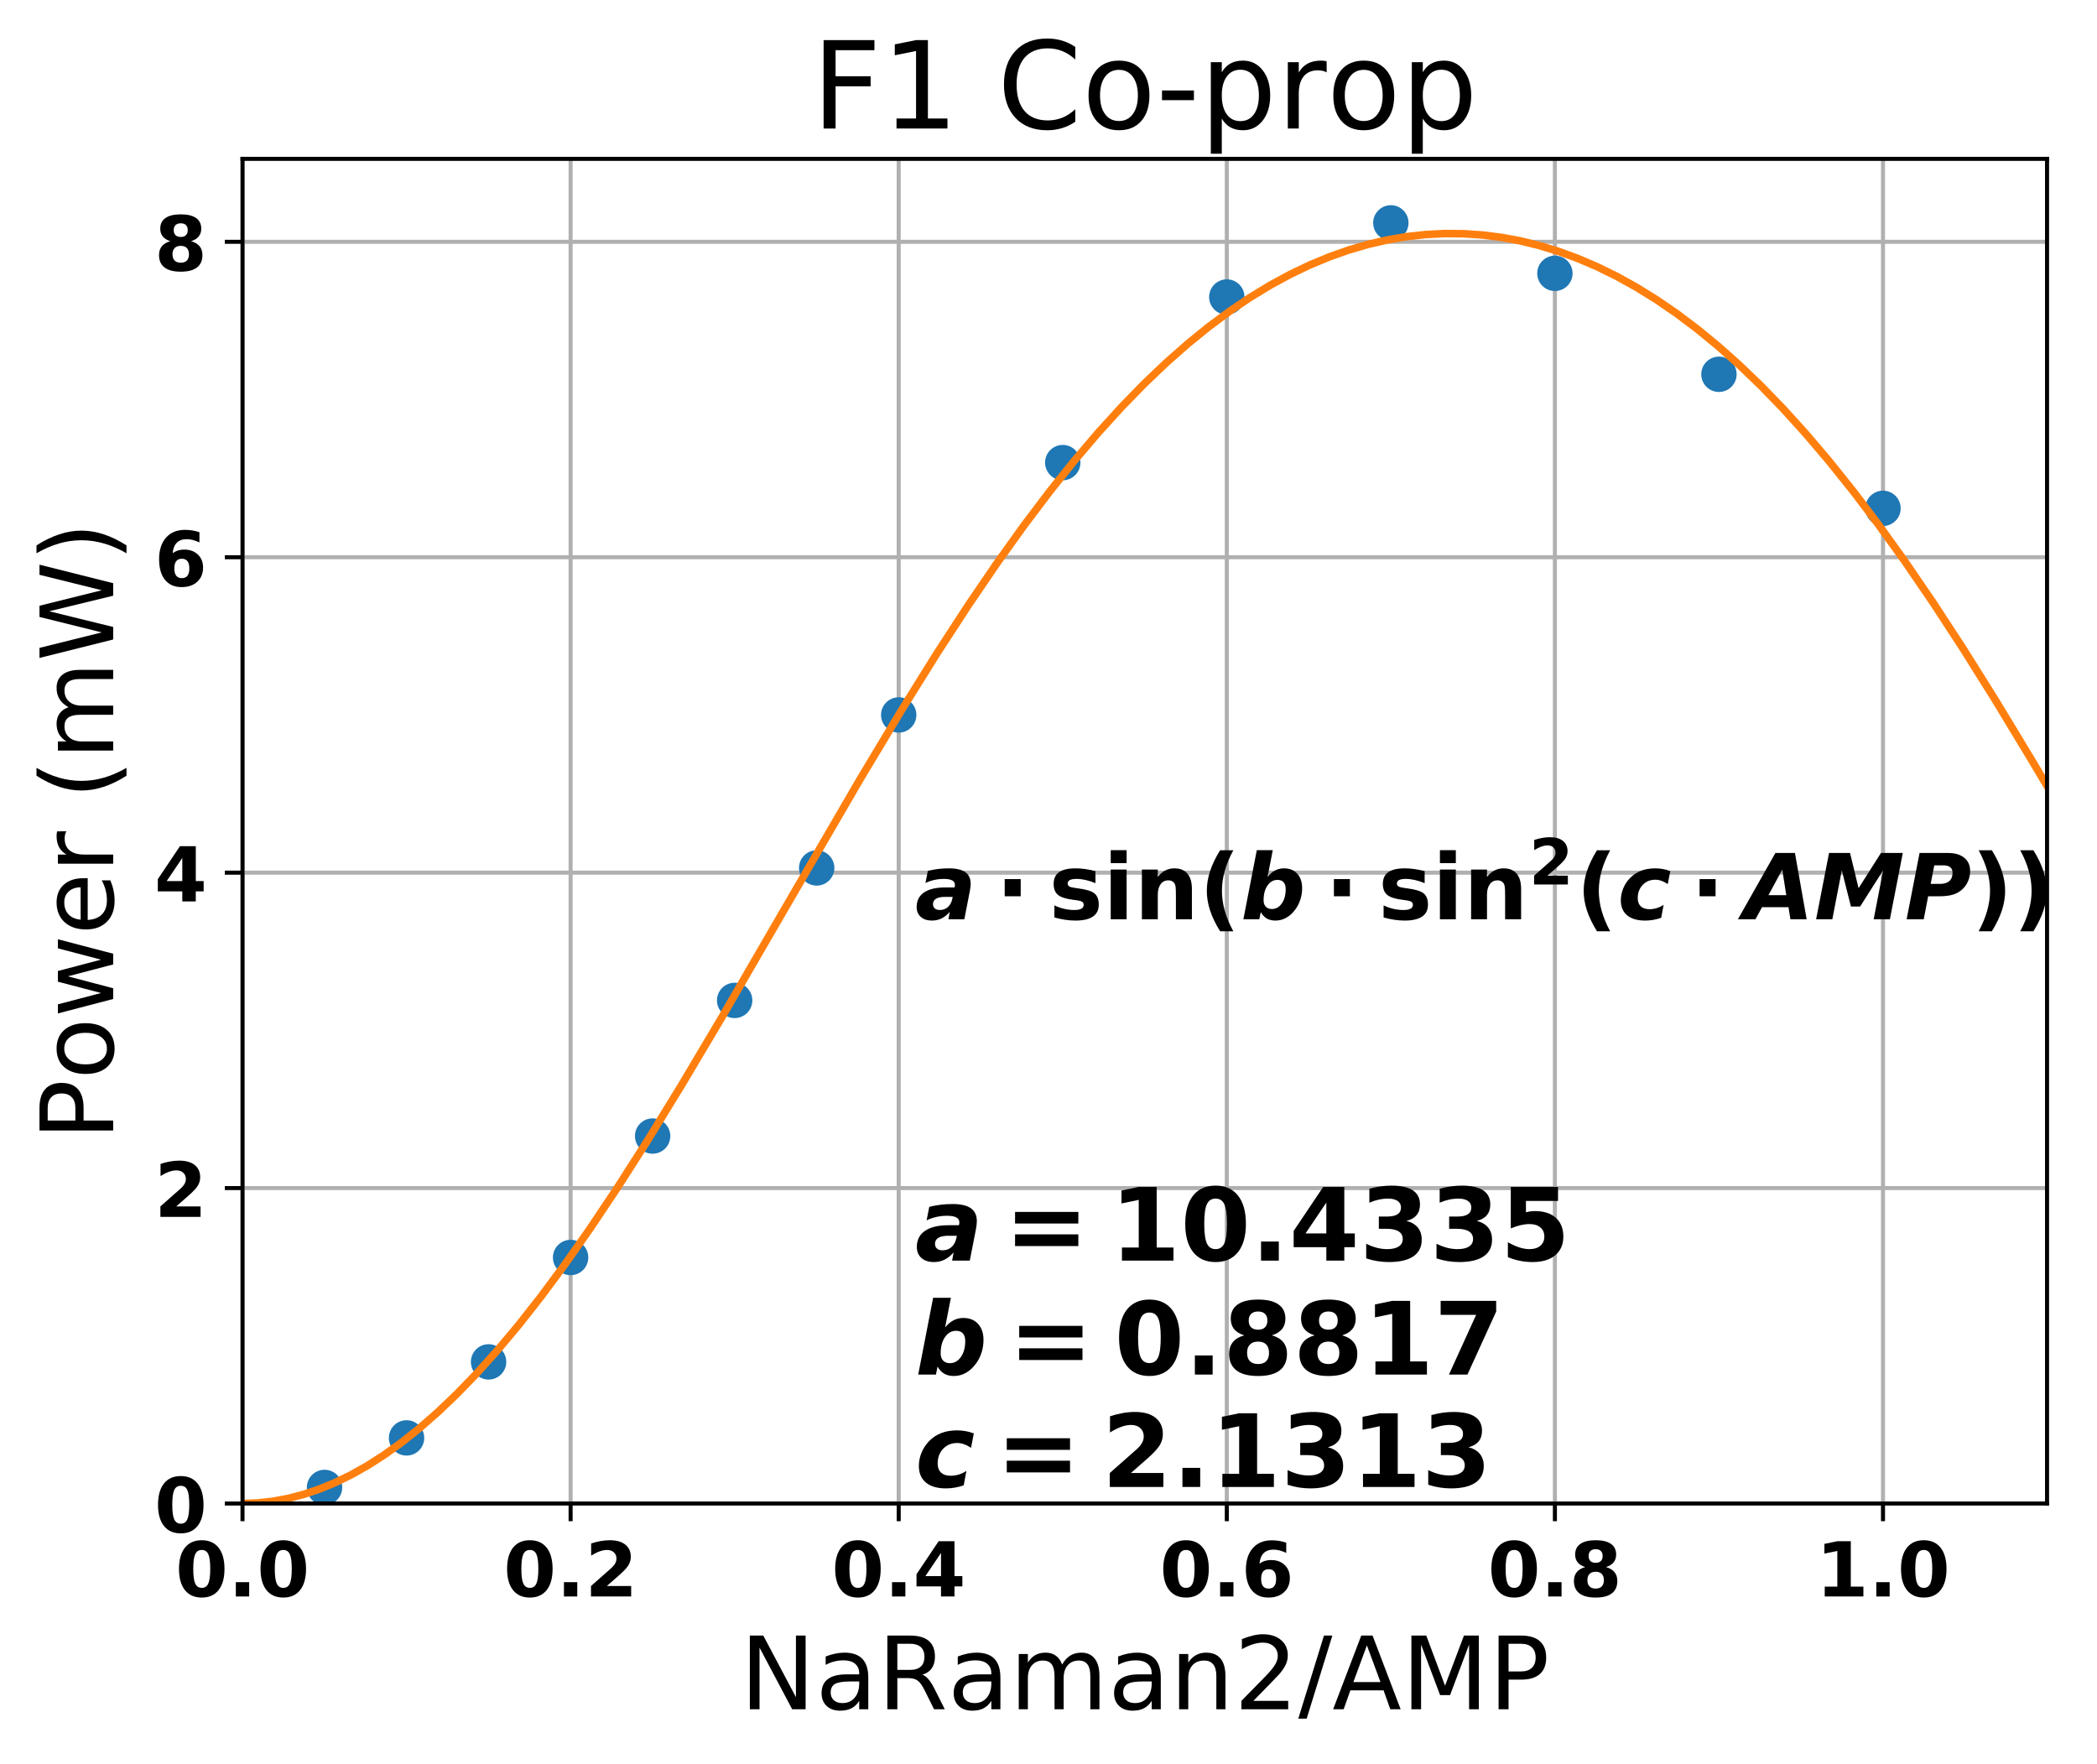
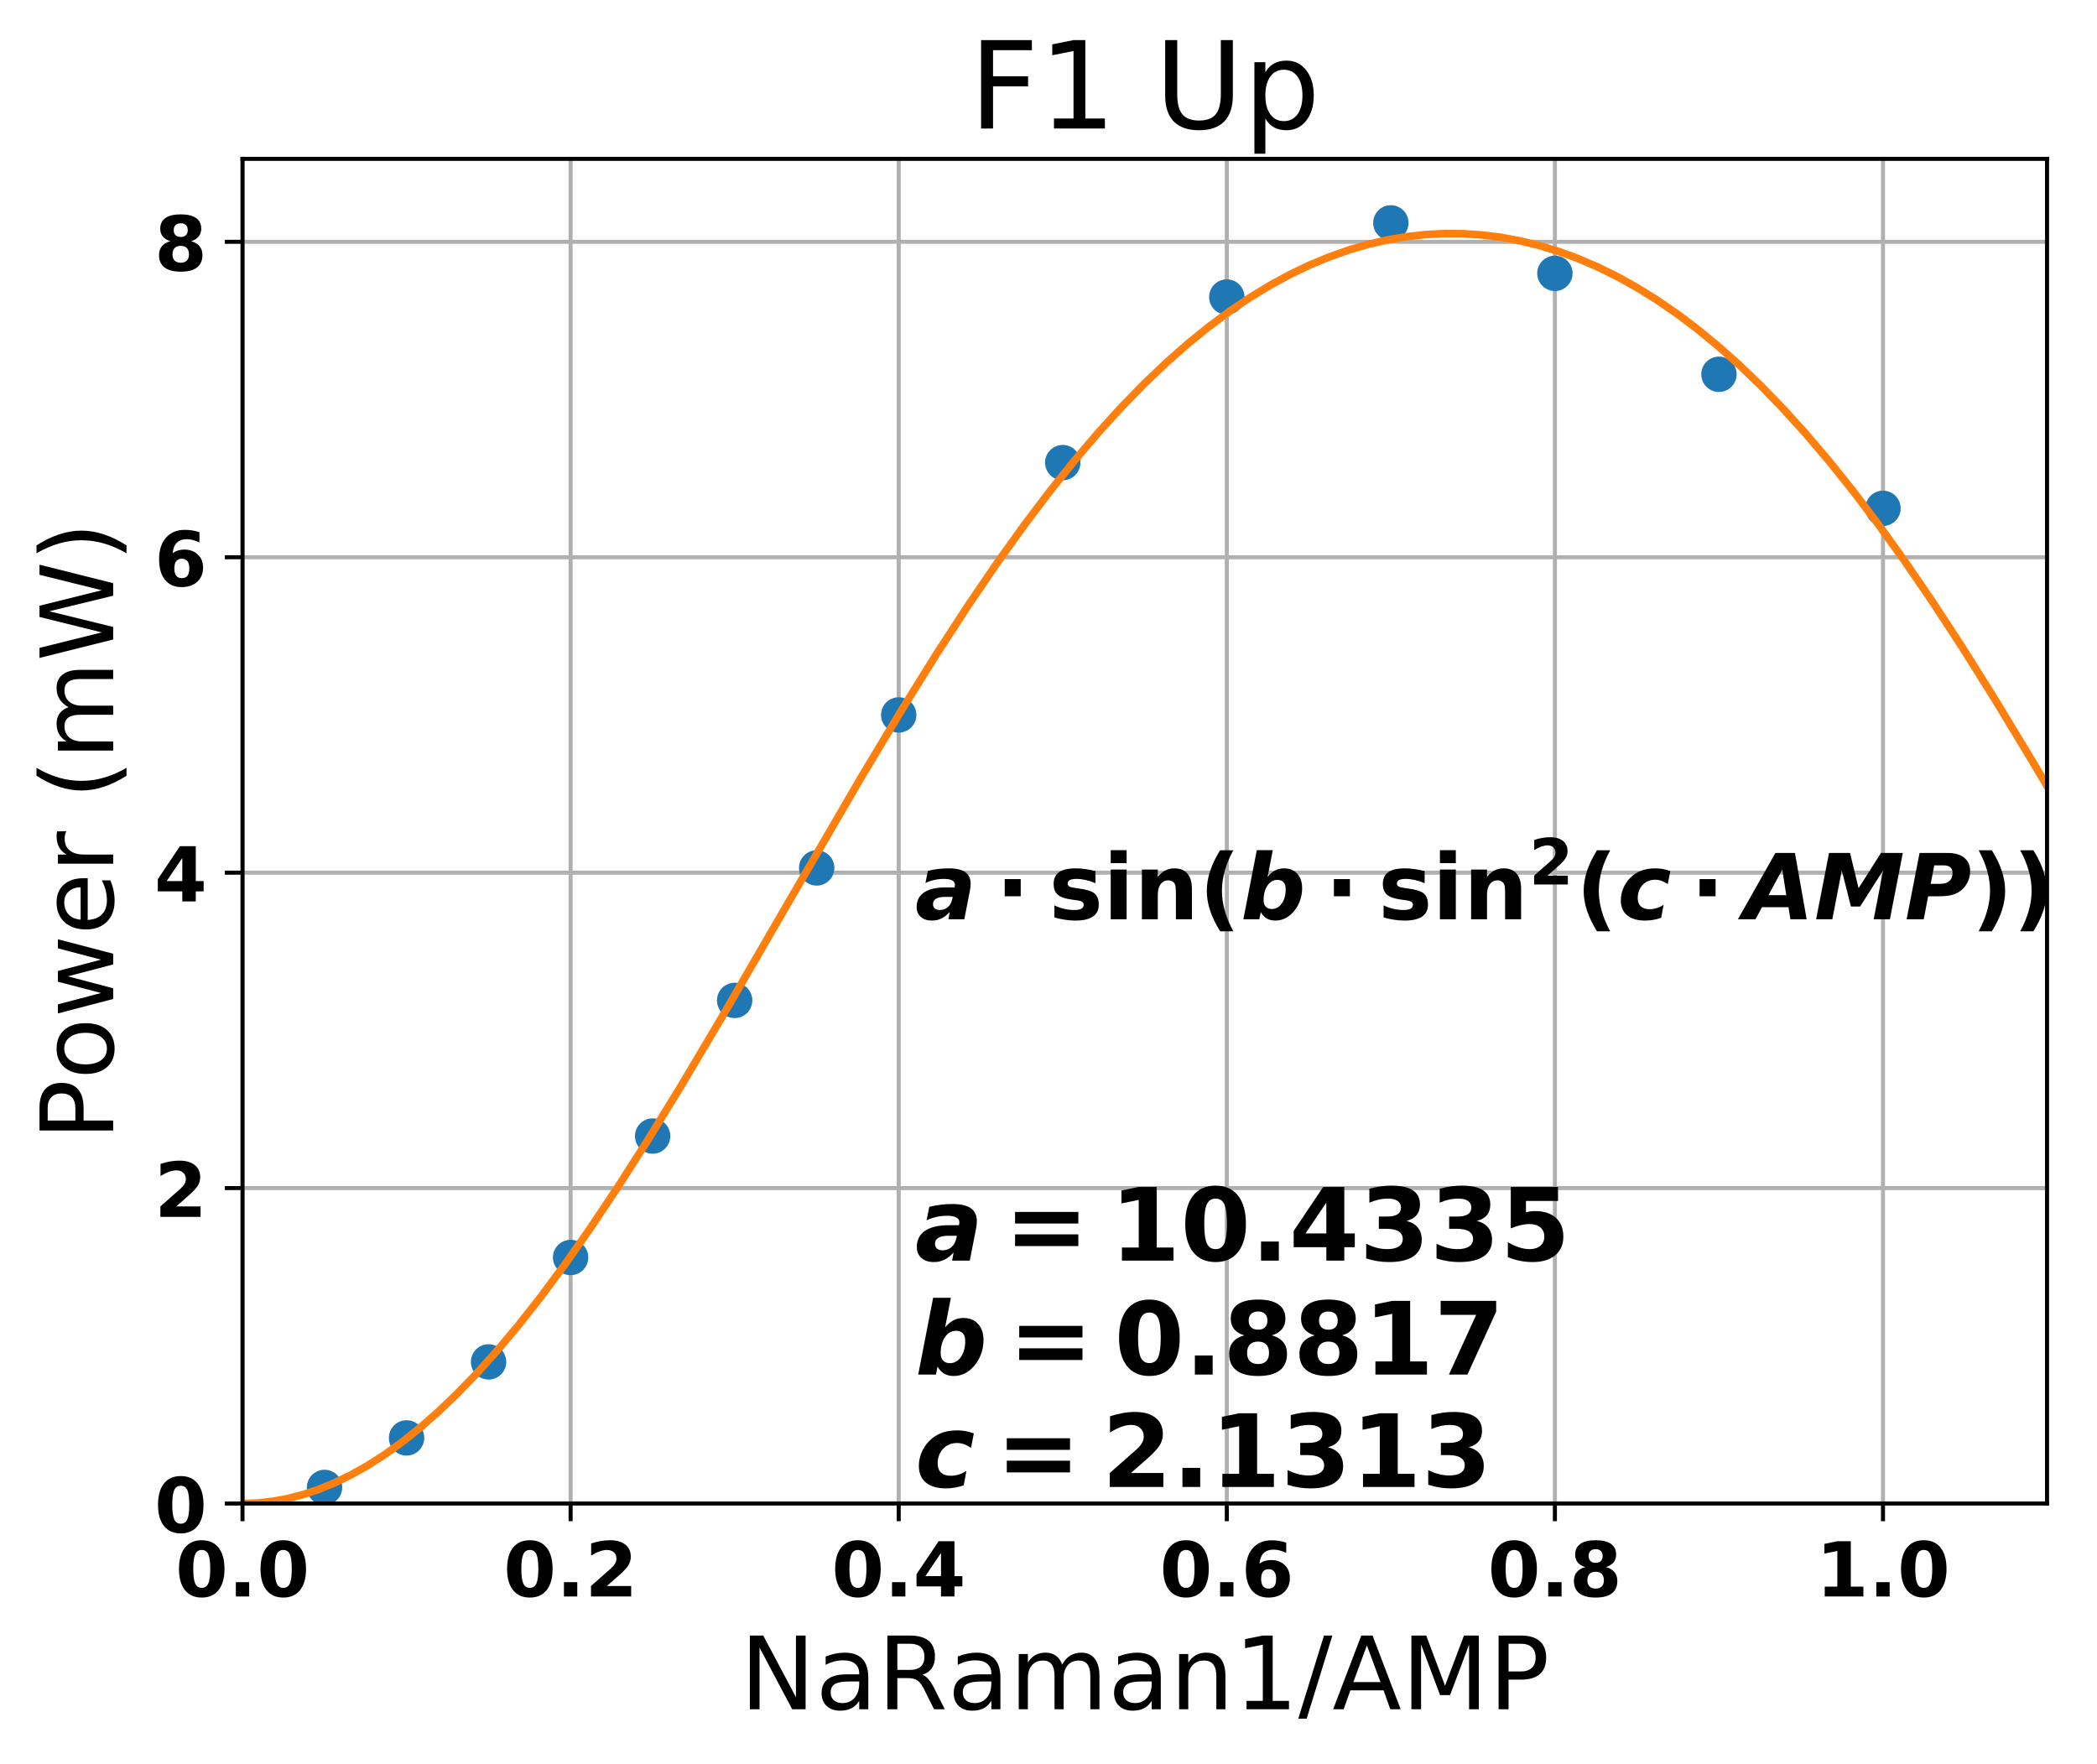
<svg xmlns="http://www.w3.org/2000/svg" xmlns:xlink="http://www.w3.org/1999/xlink" height="349pt" version="1.1" viewBox="0 0 415 349" width="415pt">
  <defs>
    <style type="text/css">
*{stroke-linecap:butt;stroke-linejoin:round;}
  </style>
  </defs>
  <g id="figure_1">
    <g id="patch_1">
      <path d="M 0 349.622  L 415.813 349.622  L 415.813 0  L 0 0  z " style="fill:none;" />
    </g>
    <g id="axes_1">
      <g id="patch_2">
        <path d="M 47.993 297.548  L 405.113 297.548  L 405.113 31.436  L 47.993 31.436  z " style="fill:none;" />
      </g>
      <g id="matplotlib.axis_1">
        <g id="xtick_1">
          <g id="line2d_1">
            <path clip-path="url(#pe3d13dc53c)" d="M 47.993 297.548  L 47.993 31.436  " style="fill:none;stroke:#b0b0b0;stroke-linecap:square;stroke-width:0.8;" />
          </g>
          <g id="line2d_2">
            <defs>
              <path d="M 0 0  L 0 3.5  " id="m005f0a59be" style="stroke:#000000;stroke-width:0.8;" />
            </defs>
            <g>
              <use style="stroke:#000000;stroke-width:0.8;" x="47.993" xlink:href="#m005f0a59be" y="297.548" />
            </g>
          </g>
          <g id="text_1">
            <defs>
              <path d="M 46 36.531  Q 46 50.203 43.438 55.781  Q 40.875 61.375 34.812 61.375  Q 28.766 61.375 26.172 55.781  Q 23.578 50.203 23.578 36.531  Q 23.578 22.703 26.172 17.031  Q 28.766 11.375 34.812 11.375  Q 40.828 11.375 43.406 17.031  Q 46 22.703 46 36.531  z M 64.797 36.375  Q 64.797 18.266 56.984 8.422  Q 49.172 -1.422 34.812 -1.422  Q 20.406 -1.422 12.594 8.422  Q 4.781 18.266 4.781 36.375  Q 4.781 54.547 12.594 64.375  Q 20.406 74.219 34.812 74.219  Q 49.172 74.219 56.984 64.375  Q 64.797 54.547 64.797 36.375  z " id="DejaVuSans-Bold-30" />
              <path d="M 10.203 18.891  L 27.781 18.891  L 27.781 0  L 10.203 0  z " id="DejaVuSans-Bold-2e" />
            </defs>
            <g transform="translate(34.70742 315.9459)scale(0.15 -0.15)">
              <use xlink:href="#DejaVuSans-Bold-30" />
              <use x="69.58" xlink:href="#DejaVuSans-Bold-2e" />
              <use x="107.568" xlink:href="#DejaVuSans-Bold-30" />
            </g>
          </g>
        </g>
        <g id="xtick_2">
          <g id="line2d_3">
            <path clip-path="url(#pe3d13dc53c)" d="M 112.924 297.548  L 112.924 31.436  " style="fill:none;stroke:#b0b0b0;stroke-linecap:square;stroke-width:0.8;" />
          </g>
          <g id="line2d_4">
            <g>
              <use style="stroke:#000000;stroke-width:0.8;" x="112.924" xlink:href="#m005f0a59be" y="297.548" />
            </g>
          </g>
          <g id="text_2">
            <defs>
              <path d="M 28.812 13.812  L 60.891 13.812  L 60.891 0  L 7.906 0  L 7.906 13.812  L 34.516 37.312  Q 38.094 40.531 39.797 43.609  Q 41.5 46.688 41.5 50  Q 41.5 55.125 38.062 58.25  Q 34.625 61.375 28.906 61.375  Q 24.516 61.375 19.281 59.5  Q 14.062 57.625 8.109 53.906  L 8.109 69.922  Q 14.453 72.016 20.656 73.109  Q 26.859 74.219 32.812 74.219  Q 45.906 74.219 53.156 68.453  Q 60.406 62.703 60.406 52.391  Q 60.406 46.438 57.328 41.281  Q 54.25 36.141 44.391 27.484  z " id="DejaVuSans-Bold-32" />
            </defs>
            <g transform="translate(99.63833 315.9459)scale(0.15 -0.15)">
              <use xlink:href="#DejaVuSans-Bold-30" />
              <use x="69.58" xlink:href="#DejaVuSans-Bold-2e" />
              <use x="107.568" xlink:href="#DejaVuSans-Bold-32" />
            </g>
          </g>
        </g>
        <g id="xtick_3">
          <g id="line2d_5">
            <path clip-path="url(#pe3d13dc53c)" d="M 177.855 297.548  L 177.855 31.436  " style="fill:none;stroke:#b0b0b0;stroke-linecap:square;stroke-width:0.8;" />
          </g>
          <g id="line2d_6">
            <g>
              <use style="stroke:#000000;stroke-width:0.8;" x="177.855" xlink:href="#m005f0a59be" y="297.548" />
            </g>
          </g>
          <g id="text_3">
            <defs>
              <path d="M 36.812 57.422  L 16.219 26.906  L 36.812 26.906  z M 33.688 72.906  L 54.594 72.906  L 54.594 26.906  L 64.984 26.906  L 64.984 13.281  L 54.594 13.281  L 54.594 0  L 36.812 0  L 36.812 13.281  L 4.5 13.281  L 4.5 29.391  z " id="DejaVuSans-Bold-34" />
            </defs>
            <g transform="translate(164.5692 315.9459)scale(0.15 -0.15)">
              <use xlink:href="#DejaVuSans-Bold-30" />
              <use x="69.58" xlink:href="#DejaVuSans-Bold-2e" />
              <use x="107.568" xlink:href="#DejaVuSans-Bold-34" />
            </g>
          </g>
        </g>
        <g id="xtick_4">
          <g id="line2d_7">
            <path clip-path="url(#pe3d13dc53c)" d="M 242.786 297.548  L 242.786 31.436  " style="fill:none;stroke:#b0b0b0;stroke-linecap:square;stroke-width:0.8;" />
          </g>
          <g id="line2d_8">
            <g>
              <use style="stroke:#000000;stroke-width:0.8;" x="242.786" xlink:href="#m005f0a59be" y="297.548" />
            </g>
          </g>
          <g id="text_4">
            <defs>
              <path d="M 36.188 35.984  Q 31.25 35.984 28.781 32.781  Q 26.312 29.594 26.312 23.188  Q 26.312 16.797 28.781 13.594  Q 31.25 10.406 36.188 10.406  Q 41.156 10.406 43.625 13.594  Q 46.094 16.797 46.094 23.188  Q 46.094 29.594 43.625 32.781  Q 41.156 35.984 36.188 35.984  z M 59.422 71  L 59.422 57.516  Q 54.781 59.719 50.672 60.766  Q 46.578 61.812 42.672 61.812  Q 34.281 61.812 29.594 57.141  Q 24.906 52.484 24.125 43.312  Q 27.344 45.703 31.094 46.891  Q 34.859 48.094 39.312 48.094  Q 50.484 48.094 57.344 41.547  Q 64.203 35.016 64.203 24.422  Q 64.203 12.703 56.531 5.641  Q 48.875 -1.422 35.984 -1.422  Q 21.781 -1.422 13.984 8.172  Q 6.203 17.781 6.203 35.406  Q 6.203 53.469 15.312 63.797  Q 24.422 74.125 40.281 74.125  Q 45.312 74.125 50.047 73.344  Q 54.781 72.562 59.422 71  z " id="DejaVuSans-Bold-36" />
            </defs>
            <g transform="translate(229.5001 315.9459)scale(0.15 -0.15)">
              <use xlink:href="#DejaVuSans-Bold-30" />
              <use x="69.58" xlink:href="#DejaVuSans-Bold-2e" />
              <use x="107.568" xlink:href="#DejaVuSans-Bold-36" />
            </g>
          </g>
        </g>
        <g id="xtick_5">
          <g id="line2d_9">
            <path clip-path="url(#pe3d13dc53c)" d="M 307.717 297.548  L 307.717 31.436  " style="fill:none;stroke:#b0b0b0;stroke-linecap:square;stroke-width:0.8;" />
          </g>
          <g id="line2d_10">
            <g>
              <use style="stroke:#000000;stroke-width:0.8;" x="307.717" xlink:href="#m005f0a59be" y="297.548" />
            </g>
          </g>
          <g id="text_5">
            <defs>
              <path d="M 34.812 32.625  Q 29.547 32.625 26.703 29.734  Q 23.875 26.859 23.875 21.484  Q 23.875 16.109 26.703 13.25  Q 29.547 10.406 34.812 10.406  Q 40.047 10.406 42.828 13.25  Q 45.609 16.109 45.609 21.484  Q 45.609 26.906 42.828 29.766  Q 40.047 32.625 34.812 32.625  z M 21.094 38.812  Q 14.453 40.828 11.078 44.969  Q 7.719 49.125 7.719 55.328  Q 7.719 64.547 14.594 69.375  Q 21.484 74.219 34.812 74.219  Q 48.047 74.219 54.922 69.406  Q 61.812 64.594 61.812 55.328  Q 61.812 49.125 58.422 44.969  Q 55.031 40.828 48.391 38.812  Q 55.812 36.766 59.594 32.156  Q 63.375 27.547 63.375 20.516  Q 63.375 9.672 56.172 4.125  Q 48.969 -1.422 34.812 -1.422  Q 20.609 -1.422 13.359 4.125  Q 6.109 9.672 6.109 20.516  Q 6.109 27.547 9.891 32.156  Q 13.672 36.766 21.094 38.812  z M 25.484 53.422  Q 25.484 49.078 27.906 46.734  Q 30.328 44.391 34.812 44.391  Q 39.203 44.391 41.594 46.734  Q 44 49.078 44 53.422  Q 44 57.766 41.594 60.078  Q 39.203 62.406 34.812 62.406  Q 30.328 62.406 27.906 60.062  Q 25.484 57.719 25.484 53.422  z " id="DejaVuSans-Bold-38" />
            </defs>
            <g transform="translate(294.4311 315.9459)scale(0.15 -0.15)">
              <use xlink:href="#DejaVuSans-Bold-30" />
              <use x="69.58" xlink:href="#DejaVuSans-Bold-2e" />
              <use x="107.568" xlink:href="#DejaVuSans-Bold-38" />
            </g>
          </g>
        </g>
        <g id="xtick_6">
          <g id="line2d_11">
            <path clip-path="url(#pe3d13dc53c)" d="M 372.648 297.548  L 372.648 31.436  " style="fill:none;stroke:#b0b0b0;stroke-linecap:square;stroke-width:0.8;" />
          </g>
          <g id="line2d_12">
            <g>
              <use style="stroke:#000000;stroke-width:0.8;" x="372.648" xlink:href="#m005f0a59be" y="297.548" />
            </g>
          </g>
          <g id="text_6">
            <defs>
              <path d="M 11.719 12.984  L 28.328 12.984  L 28.328 60.109  L 11.281 56.594  L 11.281 69.391  L 28.219 72.906  L 46.094 72.906  L 46.094 12.984  L 62.703 12.984  L 62.703 0  L 11.719 0  z " id="DejaVuSans-Bold-31" />
            </defs>
            <g transform="translate(359.362 315.9459)scale(0.15 -0.15)">
              <use xlink:href="#DejaVuSans-Bold-31" />
              <use x="69.58" xlink:href="#DejaVuSans-Bold-2e" />
              <use x="107.568" xlink:href="#DejaVuSans-Bold-30" />
            </g>
          </g>
        </g>
        <g id="text_7">
          <defs>
            <path d="M 9.812 72.906  L 23.094 72.906  L 55.422 11.922  L 55.422 72.906  L 64.984 72.906  L 64.984 0  L 51.703 0  L 19.391 60.984  L 19.391 0  L 9.812 0  z " id="DejaVuSans-4e" />
            <path d="M 34.281 27.484  Q 23.391 27.484 19.188 25  Q 14.984 22.516 14.984 16.5  Q 14.984 11.719 18.141 8.906  Q 21.297 6.109 26.703 6.109  Q 34.188 6.109 38.703 11.406  Q 43.219 16.703 43.219 25.484  L 43.219 27.484  z M 52.203 31.203  L 52.203 0  L 43.219 0  L 43.219 8.297  Q 40.141 3.328 35.547 0.953  Q 30.953 -1.422 24.312 -1.422  Q 15.922 -1.422 10.953 3.297  Q 6 8.016 6 15.922  Q 6 25.141 12.172 29.828  Q 18.359 34.516 30.609 34.516  L 43.219 34.516  L 43.219 35.406  Q 43.219 41.609 39.141 45  Q 35.062 48.391 27.688 48.391  Q 23 48.391 18.547 47.266  Q 14.109 46.141 10.016 43.891  L 10.016 52.203  Q 14.938 54.109 19.578 55.047  Q 24.219 56 28.609 56  Q 40.484 56 46.344 49.844  Q 52.203 43.703 52.203 31.203  z " id="DejaVuSans-61" />
            <path d="M 44.391 34.188  Q 47.562 33.109 50.562 29.594  Q 53.562 26.078 56.594 19.922  L 66.609 0  L 56 0  L 46.688 18.703  Q 43.062 26.031 39.672 28.422  Q 36.281 30.812 30.422 30.812  L 19.672 30.812  L 19.672 0  L 9.812 0  L 9.812 72.906  L 32.078 72.906  Q 44.578 72.906 50.734 67.672  Q 56.891 62.453 56.891 51.906  Q 56.891 45.016 53.688 40.469  Q 50.484 35.938 44.391 34.188  z M 19.672 64.797  L 19.672 38.922  L 32.078 38.922  Q 39.203 38.922 42.844 42.219  Q 46.484 45.516 46.484 51.906  Q 46.484 58.297 42.844 61.547  Q 39.203 64.797 32.078 64.797  z " id="DejaVuSans-52" />
            <path d="M 52 44.188  Q 55.375 50.25 60.062 53.125  Q 64.75 56 71.094 56  Q 79.641 56 84.281 50.016  Q 88.922 44.047 88.922 33.016  L 88.922 0  L 79.891 0  L 79.891 32.719  Q 79.891 40.578 77.094 44.375  Q 74.312 48.188 68.609 48.188  Q 61.625 48.188 57.562 43.547  Q 53.516 38.922 53.516 30.906  L 53.516 0  L 44.484 0  L 44.484 32.719  Q 44.484 40.625 41.703 44.406  Q 38.922 48.188 33.109 48.188  Q 26.219 48.188 22.156 43.531  Q 18.109 38.875 18.109 30.906  L 18.109 0  L 9.078 0  L 9.078 54.688  L 18.109 54.688  L 18.109 46.188  Q 21.188 51.219 25.484 53.609  Q 29.781 56 35.688 56  Q 41.656 56 45.828 52.969  Q 50 49.953 52 44.188  z " id="DejaVuSans-6d" />
            <path d="M 54.891 33.016  L 54.891 0  L 45.906 0  L 45.906 32.719  Q 45.906 40.484 42.875 44.328  Q 39.844 48.188 33.797 48.188  Q 26.516 48.188 22.312 43.547  Q 18.109 38.922 18.109 30.906  L 18.109 0  L 9.078 0  L 9.078 54.688  L 18.109 54.688  L 18.109 46.188  Q 21.344 51.125 25.703 53.562  Q 30.078 56 35.797 56  Q 45.219 56 50.047 50.172  Q 54.891 44.344 54.891 33.016  z " id="DejaVuSans-6e" />
-             <path d="M 19.188 8.297  L 53.609 8.297  L 53.609 0  L 7.328 0  L 7.328 8.297  Q 12.938 14.109 22.625 23.891  Q 32.328 33.688 34.812 36.531  Q 39.547 41.844 41.422 45.531  Q 43.312 49.219 43.312 52.781  Q 43.312 58.594 39.234 62.25  Q 35.156 65.922 28.609 65.922  Q 23.969 65.922 18.812 64.312  Q 13.672 62.703 7.812 59.422  L 7.812 69.391  Q 13.766 71.781 18.938 73  Q 24.125 74.219 28.422 74.219  Q 39.75 74.219 46.484 68.547  Q 53.219 62.891 53.219 53.422  Q 53.219 48.922 51.531 44.891  Q 49.859 40.875 45.406 35.406  Q 44.188 33.984 37.641 27.219  Q 31.109 20.453 19.188 8.297  z " id="DejaVuSans-32" />
+             <path d="M 12.406 8.297  L 28.516 8.297  L 28.516 63.922  L 10.984 60.406  L 10.984 69.391  L 28.422 72.906  L 38.281 72.906  L 38.281 8.297  L 54.391 8.297  L 54.391 0  L 12.406 0  z " id="DejaVuSans-31" />
            <path d="M 25.391 72.906  L 33.688 72.906  L 8.297 -9.281  L 0 -9.281  z " id="DejaVuSans-2f" />
            <path d="M 34.188 63.188  L 20.797 26.906  L 47.609 26.906  z M 28.609 72.906  L 39.797 72.906  L 67.578 0  L 57.328 0  L 50.688 18.703  L 17.828 18.703  L 11.188 0  L 0.781 0  z " id="DejaVuSans-41" />
            <path d="M 9.812 72.906  L 24.516 72.906  L 43.109 23.297  L 61.812 72.906  L 76.516 72.906  L 76.516 0  L 66.891 0  L 66.891 64.016  L 48.094 14.016  L 38.188 14.016  L 19.391 64.016  L 19.391 0  L 9.812 0  z " id="DejaVuSans-4d" />
            <path d="M 19.672 64.797  L 19.672 37.406  L 32.078 37.406  Q 38.969 37.406 42.719 40.969  Q 46.484 44.531 46.484 51.125  Q 46.484 57.672 42.719 61.234  Q 38.969 64.797 32.078 64.797  z M 9.812 72.906  L 32.078 72.906  Q 44.344 72.906 50.609 67.359  Q 56.891 61.812 56.891 51.125  Q 56.891 40.328 50.609 34.812  Q 44.344 29.297 32.078 29.297  L 19.672 29.297  L 19.672 0  L 9.812 0  z " id="DejaVuSans-50" />
          </defs>
          <g transform="translate(146.4342 338.2623)scale(0.2 -0.2)">
            <use xlink:href="#DejaVuSans-4e" />
            <use x="74.805" xlink:href="#DejaVuSans-61" />
            <use x="136.084" xlink:href="#DejaVuSans-52" />
            <use x="205.535" xlink:href="#DejaVuSans-61" />
            <use x="266.814" xlink:href="#DejaVuSans-6d" />
            <use x="364.227" xlink:href="#DejaVuSans-61" />
            <use x="425.506" xlink:href="#DejaVuSans-6e" />
-             <use x="488.885" xlink:href="#DejaVuSans-32" />
+             <use x="488.885" xlink:href="#DejaVuSans-31" />
            <use x="552.508" xlink:href="#DejaVuSans-2f" />
            <use x="586.199" xlink:href="#DejaVuSans-41" />
            <use x="654.607" xlink:href="#DejaVuSans-4d" />
            <use x="740.887" xlink:href="#DejaVuSans-50" />
          </g>
        </g>
      </g>
      <g id="matplotlib.axis_2">
        <g id="ytick_1">
          <g id="line2d_13">
            <path clip-path="url(#pe3d13dc53c)" d="M 47.993 297.548  L 405.113 297.548  " style="fill:none;stroke:#b0b0b0;stroke-linecap:square;stroke-width:0.8;" />
          </g>
          <g id="line2d_14">
            <defs>
              <path d="M 0 0  L -3.5 0  " id="mc3ce260a5b" style="stroke:#000000;stroke-width:0.8;" />
            </defs>
            <g>
              <use style="stroke:#000000;stroke-width:0.8;" x="47.993" xlink:href="#mc3ce260a5b" y="297.548" />
            </g>
          </g>
          <g id="text_8">
            <g transform="translate(30.55625 303.2471)scale(0.15 -0.15)">
              <use xlink:href="#DejaVuSans-Bold-30" />
            </g>
          </g>
        </g>
        <g id="ytick_2">
          <g id="line2d_15">
            <path clip-path="url(#pe3d13dc53c)" d="M 47.993 235.125  L 405.113 235.125  " style="fill:none;stroke:#b0b0b0;stroke-linecap:square;stroke-width:0.8;" />
          </g>
          <g id="line2d_16">
            <g>
              <use style="stroke:#000000;stroke-width:0.8;" x="47.993" xlink:href="#mc3ce260a5b" y="235.125" />
            </g>
          </g>
          <g id="text_9">
            <g transform="translate(30.55625 240.8234)scale(0.15 -0.15)">
              <use xlink:href="#DejaVuSans-Bold-32" />
            </g>
          </g>
        </g>
        <g id="ytick_3">
          <g id="line2d_17">
            <path clip-path="url(#pe3d13dc53c)" d="M 47.993 172.701  L 405.113 172.701  " style="fill:none;stroke:#b0b0b0;stroke-linecap:square;stroke-width:0.8;" />
          </g>
          <g id="line2d_18">
            <g>
              <use style="stroke:#000000;stroke-width:0.8;" x="47.993" xlink:href="#mc3ce260a5b" y="172.701" />
            </g>
          </g>
          <g id="text_10">
            <g transform="translate(30.55625 178.3998)scale(0.15 -0.15)">
              <use xlink:href="#DejaVuSans-Bold-34" />
            </g>
          </g>
        </g>
        <g id="ytick_4">
          <g id="line2d_19">
            <path clip-path="url(#pe3d13dc53c)" d="M 47.993 110.277  L 405.113 110.277  " style="fill:none;stroke:#b0b0b0;stroke-linecap:square;stroke-width:0.8;" />
          </g>
          <g id="line2d_20">
            <g>
              <use style="stroke:#000000;stroke-width:0.8;" x="47.993" xlink:href="#mc3ce260a5b" y="110.277" />
            </g>
          </g>
          <g id="text_11">
            <g transform="translate(30.55625 115.9761)scale(0.15 -0.15)">
              <use xlink:href="#DejaVuSans-Bold-36" />
            </g>
          </g>
        </g>
        <g id="ytick_5">
          <g id="line2d_21">
            <path clip-path="url(#pe3d13dc53c)" d="M 47.993 47.854  L 405.113 47.854  " style="fill:none;stroke:#b0b0b0;stroke-linecap:square;stroke-width:0.8;" />
          </g>
          <g id="line2d_22">
            <g>
              <use style="stroke:#000000;stroke-width:0.8;" x="47.993" xlink:href="#mc3ce260a5b" y="47.854" />
            </g>
          </g>
          <g id="text_12">
            <g transform="translate(30.55625 53.5525)scale(0.15 -0.15)">
              <use xlink:href="#DejaVuSans-Bold-38" />
            </g>
          </g>
        </g>
        <g id="text_13">
          <defs>
            <path d="M 30.609 48.391  Q 23.391 48.391 19.188 42.75  Q 14.984 37.109 14.984 27.297  Q 14.984 17.484 19.156 11.844  Q 23.344 6.203 30.609 6.203  Q 37.797 6.203 41.984 11.859  Q 46.188 17.531 46.188 27.297  Q 46.188 37.016 41.984 42.703  Q 37.797 48.391 30.609 48.391  z M 30.609 56  Q 42.328 56 49.016 48.375  Q 55.719 40.766 55.719 27.297  Q 55.719 13.875 49.016 6.219  Q 42.328 -1.422 30.609 -1.422  Q 18.844 -1.422 12.172 6.219  Q 5.516 13.875 5.516 27.297  Q 5.516 40.766 12.172 48.375  Q 18.844 56 30.609 56  z " id="DejaVuSans-6f" />
            <path d="M 4.203 54.688  L 13.188 54.688  L 24.422 12.016  L 35.594 54.688  L 46.188 54.688  L 57.422 12.016  L 68.609 54.688  L 77.594 54.688  L 63.281 0  L 52.688 0  L 40.922 44.828  L 29.109 0  L 18.5 0  z " id="DejaVuSans-77" />
            <path d="M 56.203 29.594  L 56.203 25.203  L 14.891 25.203  Q 15.484 15.922 20.484 11.062  Q 25.484 6.203 34.422 6.203  Q 39.594 6.203 44.453 7.469  Q 49.312 8.734 54.109 11.281  L 54.109 2.781  Q 49.266 0.734 44.188 -0.344  Q 39.109 -1.422 33.891 -1.422  Q 20.797 -1.422 13.156 6.188  Q 5.516 13.812 5.516 26.812  Q 5.516 40.234 12.766 48.109  Q 20.016 56 32.328 56  Q 43.359 56 49.781 48.891  Q 56.203 41.797 56.203 29.594  z M 47.219 32.234  Q 47.125 39.594 43.094 43.984  Q 39.062 48.391 32.422 48.391  Q 24.906 48.391 20.391 44.141  Q 15.875 39.891 15.188 32.172  z " id="DejaVuSans-65" />
            <path d="M 41.109 46.297  Q 39.594 47.172 37.812 47.578  Q 36.031 48 33.891 48  Q 26.266 48 22.188 43.047  Q 18.109 38.094 18.109 28.812  L 18.109 0  L 9.078 0  L 9.078 54.688  L 18.109 54.688  L 18.109 46.188  Q 20.953 51.172 25.484 53.578  Q 30.031 56 36.531 56  Q 37.453 56 38.578 55.875  Q 39.703 55.766 41.062 55.516  z " id="DejaVuSans-72" />
            <path id="DejaVuSans-20" />
            <path d="M 31 75.875  Q 24.469 64.656 21.281 53.656  Q 18.109 42.672 18.109 31.391  Q 18.109 20.125 21.312 9.062  Q 24.516 -2 31 -13.188  L 23.188 -13.188  Q 15.875 -1.703 12.234 9.375  Q 8.594 20.453 8.594 31.391  Q 8.594 42.281 12.203 53.312  Q 15.828 64.359 23.188 75.875  z " id="DejaVuSans-28" />
            <path d="M 3.328 72.906  L 13.281 72.906  L 28.609 11.281  L 43.891 72.906  L 54.984 72.906  L 70.312 11.281  L 85.594 72.906  L 95.609 72.906  L 77.297 0  L 64.891 0  L 49.516 63.281  L 33.984 0  L 21.578 0  z " id="DejaVuSans-57" />
            <path d="M 8.016 75.875  L 15.828 75.875  Q 23.141 64.359 26.781 53.312  Q 30.422 42.281 30.422 31.391  Q 30.422 20.453 26.781 9.375  Q 23.141 -1.703 15.828 -13.188  L 8.016 -13.188  Q 14.5 -2 17.703 9.062  Q 20.906 20.125 20.906 31.391  Q 20.906 42.672 17.703 53.656  Q 14.5 64.656 8.016 75.875  z " id="DejaVuSans-29" />
          </defs>
          <g transform="translate(22.39688 225.6876)rotate(-90)scale(0.2 -0.2)">
            <use xlink:href="#DejaVuSans-50" />
            <use x="60.256" xlink:href="#DejaVuSans-6f" />
            <use x="121.438" xlink:href="#DejaVuSans-77" />
            <use x="203.225" xlink:href="#DejaVuSans-65" />
            <use x="264.748" xlink:href="#DejaVuSans-72" />
            <use x="305.861" xlink:href="#DejaVuSans-20" />
            <use x="337.648" xlink:href="#DejaVuSans-28" />
            <use x="376.662" xlink:href="#DejaVuSans-6d" />
            <use x="474.074" xlink:href="#DejaVuSans-57" />
            <use x="572.951" xlink:href="#DejaVuSans-29" />
          </g>
        </g>
      </g>
      <g id="line2d_23">
        <defs>
          <path d="M 0 3  C 0.796 3 1.559 2.684 2.121 2.121  C 2.684 1.559 3 0.796 3 0  C 3 -0.796 2.684 -1.559 2.121 -2.121  C 1.559 -2.684 0.796 -3 0 -3  C -0.796 -3 -1.559 -2.684 -2.121 -2.121  C -2.684 -1.559 -3 -0.796 -3 0  C -3 0.796 -2.684 1.559 -2.121 2.121  C -1.559 2.684 -0.796 3 0 3  z " id="mcb2457e3ba" style="stroke:#1f77b4;" />
        </defs>
        <g clip-path="url(#pe3d13dc53c)">
          <use style="fill:#1f77b4;stroke:#1f77b4;" x="372.648" xlink:href="#mcb2457e3ba" y="100.602" />
          <use style="fill:#1f77b4;stroke:#1f77b4;" x="340.182" xlink:href="#mcb2457e3ba" y="74.072" />
          <use style="fill:#1f77b4;stroke:#1f77b4;" x="307.717" xlink:href="#mcb2457e3ba" y="54.096" />
          <use style="fill:#1f77b4;stroke:#1f77b4;" x="275.251" xlink:href="#mcb2457e3ba" y="44.108" />
          <use style="fill:#1f77b4;stroke:#1f77b4;" x="242.786" xlink:href="#mcb2457e3ba" y="58.778" />
          <use style="fill:#1f77b4;stroke:#1f77b4;" x="210.32" xlink:href="#mcb2457e3ba" y="91.55" />
          <use style="fill:#1f77b4;stroke:#1f77b4;" x="177.855" xlink:href="#mcb2457e3ba" y="141.489" />
          <use style="fill:#1f77b4;stroke:#1f77b4;" x="161.622" xlink:href="#mcb2457e3ba" y="171.765" />
          <use style="fill:#1f77b4;stroke:#1f77b4;" x="145.389" xlink:href="#mcb2457e3ba" y="197.983" />
          <use style="fill:#1f77b4;stroke:#1f77b4;" x="129.157" xlink:href="#mcb2457e3ba" y="224.825" />
          <use style="fill:#1f77b4;stroke:#1f77b4;" x="112.924" xlink:href="#mcb2457e3ba" y="248.858" />
          <use style="fill:#1f77b4;stroke:#1f77b4;" x="96.691" xlink:href="#mcb2457e3ba" y="269.52" />
          <use style="fill:#1f77b4;stroke:#1f77b4;" x="80.458" xlink:href="#mcb2457e3ba" y="284.564" />
          <use style="fill:#1f77b4;stroke:#1f77b4;" x="64.226" xlink:href="#mcb2457e3ba" y="294.365" />
        </g>
      </g>
      <g id="line2d_24">
        <path clip-path="url(#pe3d13dc53c)" d="M 47.993 297.548  L 50.993 297.437  L 53.993 297.103  L 57.029 296.539  L 60.065 295.749  L 63.136 294.72  L 66.279 293.43  L 69.458 291.885  L 72.708 290.056  L 76.03 287.932  L 79.458 285.473  L 82.994 282.659  L 86.637 279.471  L 90.387 275.893  L 94.28 271.869  L 98.352 267.337  L 102.602 262.27  L 107.067 256.597  L 111.781 250.242  L 116.817 243.074  L 122.246 234.951  L 128.174 225.672  L 134.889 214.737  L 142.925 201.205  L 154.818 180.688  L 170.247 154.148  L 178.462 140.473  L 185.355 129.418  L 191.57 119.864  L 197.284 111.48  L 202.677 103.956  L 207.784 97.207  L 212.677 91.104  L 217.392 85.572  L 221.964 80.546  L 226.428 75.964  L 230.785 71.808  L 235.035 68.059  L 239.214 64.665  L 243.321 61.614  L 247.357 58.889  L 251.357 56.455  L 255.322 54.303  L 259.215 52.44  L 263.072 50.837  L 266.929 49.475  L 270.751 48.36  L 274.537 47.486  L 278.323 46.839  L 282.109 46.419  L 285.859 46.225  L 289.609 46.253  L 293.359 46.502  L 297.109 46.973  L 300.895 47.674  L 304.681 48.602  L 308.467 49.76  L 312.288 51.162  L 316.145 52.816  L 320.003 54.713  L 323.896 56.875  L 327.86 59.334  L 331.86 62.079  L 335.896 65.119  L 340.003 68.491  L 344.182 72.211  L 348.468 76.327  L 352.861 80.859  L 357.361 85.826  L 362.004 91.287  L 366.79 97.264  L 371.755 103.823  L 376.969 111.084  L 382.505 119.181  L 388.434 128.256  L 394.898 138.566  L 402.256 150.731  L 405.113 155.553  L 405.113 155.553  " style="fill:none;stroke:#ff7f0e;stroke-linecap:square;stroke-width:1.5;" />
      </g>
      <g id="patch_3">
        <path d="M 47.993 297.548  L 47.993 31.436  " style="fill:none;stroke:#000000;stroke-linecap:square;stroke-linejoin:miter;stroke-width:0.8;" />
      </g>
      <g id="patch_4">
        <path d="M 405.113 297.548  L 405.113 31.436  " style="fill:none;stroke:#000000;stroke-linecap:square;stroke-linejoin:miter;stroke-width:0.8;" />
      </g>
      <g id="patch_5">
        <path d="M 47.993 297.548  L 405.113 297.548  " style="fill:none;stroke:#000000;stroke-linecap:square;stroke-linejoin:miter;stroke-width:0.8;" />
      </g>
      <g id="patch_6">
        <path d="M 47.993 31.436  L 405.113 31.436  " style="fill:none;stroke:#000000;stroke-linecap:square;stroke-linejoin:miter;stroke-width:0.8;" />
      </g>
      <g id="text_14">
        <defs>
          <path d="M 32.906 24.609  Q 26.375 24.609 23.016 22.578  Q 19.672 20.562 19.672 16.609  Q 19.672 13.625 21.656 11.906  Q 23.641 10.203 27.094 10.203  Q 32.469 10.203 36.078 13.453  Q 39.703 16.703 40.922 22.609  L 41.312 24.609  z M 60.203 31.203  L 54.109 0  L 36.625 0  L 38.094 8.109  Q 33.797 3.219 29 0.891  Q 24.219 -1.422 18.609 -1.422  Q 10.844 -1.422 6.266 2.609  Q 1.703 6.641 1.703 13.484  Q 1.703 23.922 9.781 29.469  Q 17.875 35.016 33.109 35.016  L 43.406 35.016  L 43.609 36.375  Q 43.75 37.062 43.766 37.344  Q 43.797 37.641 43.797 37.891  Q 43.797 41.109 40.75 42.75  Q 37.703 44.391 31.688 44.391  Q 26.266 44.391 21.188 43.266  Q 16.109 42.141 11.375 39.891  L 14.016 53.219  Q 19.484 54.594 25.219 55.297  Q 30.953 56 37.109 56  Q 49.266 56 55.172 51.828  Q 61.078 47.656 61.078 39.109  Q 61.078 37.453 60.859 35.469  Q 60.641 33.5 60.203 31.203  z " id="DejaVuSans-BoldOblique-61" />
          <path d="M 10.203 44.188  L 27.781 44.188  L 27.781 25.297  L 10.203 25.297  z " id="DejaVuSans-Bold-22c5" />
          <path d="M 51.125 52.984  L 51.125 39.703  Q 45.516 42.047 40.281 43.219  Q 35.062 44.391 30.422 44.391  Q 25.438 44.391 23.016 43.141  Q 20.609 41.891 20.609 39.312  Q 20.609 37.203 22.438 36.078  Q 24.266 34.969 29 34.422  L 32.078 33.984  Q 45.516 32.281 50.141 28.375  Q 54.781 24.469 54.781 16.109  Q 54.781 7.375 48.328 2.969  Q 41.891 -1.422 29.109 -1.422  Q 23.688 -1.422 17.891 -0.562  Q 12.109 0.297 6 2  L 6 15.281  Q 11.234 12.75 16.719 11.469  Q 22.219 10.203 27.875 10.203  Q 33.016 10.203 35.594 11.609  Q 38.188 13.031 38.188 15.828  Q 38.188 18.172 36.406 19.312  Q 34.625 20.453 29.297 21.094  L 26.219 21.484  Q 14.547 22.953 9.859 26.906  Q 5.172 30.859 5.172 38.922  Q 5.172 47.609 11.125 51.797  Q 17.094 56 29.391 56  Q 34.234 56 39.547 55.266  Q 44.875 54.547 51.125 52.984  z " id="DejaVuSans-Bold-73" />
          <path d="M 8.406 54.688  L 25.875 54.688  L 25.875 0  L 8.406 0  z M 8.406 75.984  L 25.875 75.984  L 25.875 61.719  L 8.406 61.719  z " id="DejaVuSans-Bold-69" />
          <path d="M 63.375 33.297  L 63.375 0  L 45.797 0  L 45.797 5.422  L 45.797 25.484  Q 45.797 32.562 45.484 35.25  Q 45.172 37.938 44.391 39.203  Q 43.359 40.922 41.594 41.875  Q 39.844 42.828 37.594 42.828  Q 32.125 42.828 29 38.594  Q 25.875 34.375 25.875 26.906  L 25.875 0  L 8.406 0  L 8.406 54.688  L 25.875 54.688  L 25.875 46.688  Q 29.828 51.469 34.266 53.734  Q 38.719 56 44.094 56  Q 53.562 56 58.469 50.188  Q 63.375 44.391 63.375 33.297  z " id="DejaVuSans-Bold-6e" />
          <path d="M 37.703 -13.188  L 23.188 -13.188  Q 15.719 -1.125 12.156 9.734  Q 8.594 20.609 8.594 31.297  Q 8.594 42 12.172 52.953  Q 15.766 63.922 23.188 75.875  L 37.703 75.875  Q 31.453 64.312 28.328 53.25  Q 25.203 42.188 25.203 31.391  Q 25.203 20.609 28.297 9.516  Q 31.391 -1.562 37.703 -13.188  z " id="DejaVuSans-Bold-28" />
          <path d="M 40.578 43.312  Q 33.844 43.312 29.562 37.078  Q 25.297 30.859 25.297 20.906  Q 25.297 16.406 27.703 13.844  Q 30.125 11.281 34.422 11.281  Q 41.016 11.281 45.312 17.406  Q 49.609 23.531 49.609 33.109  Q 49.609 38.094 47.281 40.703  Q 44.969 43.312 40.578 43.312  z M 22.219 7.906  L 20.609 0  L 3.078 0  L 17.828 75.984  L 35.406 75.984  L 29.688 46.688  Q 33.688 51.469 38.078 53.734  Q 42.484 56 47.703 56  Q 56.938 56 62.297 50.141  Q 67.672 44.281 67.672 34.188  Q 67.672 27.875 65.797 21.922  Q 63.922 15.969 60.406 11.078  Q 55.953 4.938 50.359 1.75  Q 44.781 -1.422 38.375 -1.422  Q 32.766 -1.422 28.828 0.844  Q 24.906 3.125 22.219 7.906  z " id="DejaVuSans-BoldOblique-62" />
          <path d="M 58.109 52.984  L 55.328 38.719  Q 51.812 41.062 48.391 42.281  Q 44.969 43.5 41.703 43.5  Q 33.156 43.5 27.734 37.766  Q 22.312 32.031 22.312 23.094  Q 22.312 17.391 25.672 14.234  Q 29.047 11.078 35.203 11.078  Q 39.312 11.078 43.266 12.297  Q 47.219 13.531 50.781 15.922  L 48.094 1.609  Q 43.75 0.094 39.359 -0.656  Q 34.969 -1.422 30.516 -1.422  Q 17.625 -1.422 10.672 4.359  Q 3.719 10.156 3.719 20.797  Q 3.719 27.484 6.281 33.781  Q 8.844 40.094 13.625 45.125  Q 18.953 50.641 25.828 53.312  Q 32.719 56 41.703 56  Q 45.844 56 49.938 55.25  Q 54.047 54.5 58.109 52.984  z " id="DejaVuSans-BoldOblique-63" />
          <path d="M 49.125 13.281  L 20.016 13.281  L 12.797 0  L -6.5 0  L 34.719 72.906  L 56.203 72.906  L 69.094 0  L 51.219 0  z M 27.094 26.516  L 46.688 26.516  L 42.281 54.594  z " id="DejaVuSans-BoldOblique-41" />
          <path d="M 16.312 72.906  L 39.406 72.906  L 48.781 34.188  L 73.391 72.906  L 97.406 72.906  L 83.203 0  L 65.375 0  L 75.781 53.812  L 50.484 14.016  L 40.375 14.016  L 30.328 53.812  L 19.922 0  L 2.094 0  z " id="DejaVuSans-BoldOblique-4d" />
          <path d="M 16.312 72.906  L 47.516 72.906  Q 58.984 72.906 65.453 67.656  Q 71.922 62.406 71.922 53.078  Q 71.922 47.359 69.766 42.203  Q 67.625 37.062 63.625 33.203  Q 59.281 29.047 53.266 27.172  Q 47.266 25.297 38.188 25.297  L 25.781 25.297  L 20.906 0  L 2.094 0  z M 32.516 59.281  L 28.516 38.922  L 38.922 38.922  Q 45.562 38.922 49.078 42.047  Q 52.594 45.172 52.594 51.125  Q 52.594 55.078 50.078 57.172  Q 47.562 59.281 42.828 59.281  z " id="DejaVuSans-BoldOblique-50" />
          <path d="M 8.016 -13.188  Q 14.266 -1.562 17.391 9.516  Q 20.516 20.609 20.516 31.391  Q 20.516 42.188 17.391 53.25  Q 14.266 64.312 8.016 75.875  L 22.516 75.875  Q 29.938 63.922 33.516 52.953  Q 37.109 42 37.109 31.297  Q 37.109 20.609 33.547 9.734  Q 29.984 -1.125 22.516 -13.188  z " id="DejaVuSans-Bold-29" />
        </defs>
        <g transform="translate(181.1013 182.0645)scale(0.18 -0.18)">
          <use transform="translate(0 0.765625)" xlink:href="#DejaVuSans-BoldOblique-61" />
          <use transform="translate(88.32031 0.765625)" xlink:href="#DejaVuSans-Bold-22c5" />
          <use transform="translate(147.1484 0.765625)" xlink:href="#DejaVuSans-Bold-73" />
          <use transform="translate(206.6699 0.765625)" xlink:href="#DejaVuSans-Bold-69" />
          <use transform="translate(240.9473 0.765625)" xlink:href="#DejaVuSans-Bold-6e" />
          <use transform="translate(312.1387 0.765625)" xlink:href="#DejaVuSans-Bold-28" />
          <use transform="translate(357.8418 0.765625)" xlink:href="#DejaVuSans-BoldOblique-62" />
          <use transform="translate(450.2637 0.765625)" xlink:href="#DejaVuSans-Bold-22c5" />
          <use transform="translate(509.0918 0.765625)" xlink:href="#DejaVuSans-Bold-73" />
          <use transform="translate(568.6133 0.765625)" xlink:href="#DejaVuSans-Bold-69" />
          <use transform="translate(602.8906 0.765625)" xlink:href="#DejaVuSans-Bold-6e" />
          <use transform="translate(675.0391 39.04688)scale(0.7)" xlink:href="#DejaVuSans-Bold-32" />
          <use transform="translate(726.4795 0.765625)" xlink:href="#DejaVuSans-Bold-28" />
          <use transform="translate(772.1826 0.765625)" xlink:href="#DejaVuSans-BoldOblique-63" />
          <use transform="translate(852.2998 0.765625)" xlink:href="#DejaVuSans-Bold-22c5" />
          <use transform="translate(911.1279 0.765625)" xlink:href="#DejaVuSans-BoldOblique-41" />
          <use transform="translate(988.5205 0.765625)" xlink:href="#DejaVuSans-BoldOblique-4d" />
          <use transform="translate(1088.032 0.765625)" xlink:href="#DejaVuSans-BoldOblique-50" />
          <use transform="translate(1161.323 0.765625)" xlink:href="#DejaVuSans-Bold-29" />
          <use transform="translate(1207.026 0.765625)" xlink:href="#DejaVuSans-Bold-29" />
        </g>
      </g>
      <g id="text_15">
        <defs>
          <path d="M 10.594 48.188  L 73.188 48.188  L 73.188 36.719  L 10.594 36.719  z M 10.594 25.984  L 73.188 25.984  L 73.188 14.406  L 10.594 14.406  z " id="DejaVuSans-Bold-3d" />
          <path d="M 46.578 39.312  Q 53.953 37.406 57.781 32.688  Q 61.625 27.984 61.625 20.703  Q 61.625 9.859 53.312 4.219  Q 45.016 -1.422 29.109 -1.422  Q 23.484 -1.422 17.844 -0.516  Q 12.203 0.391 6.688 2.203  L 6.688 16.703  Q 11.969 14.062 17.156 12.719  Q 22.359 11.375 27.391 11.375  Q 34.859 11.375 38.844 13.953  Q 42.828 16.547 42.828 21.391  Q 42.828 26.375 38.75 28.938  Q 34.672 31.5 26.703 31.5  L 19.188 31.5  L 19.188 43.609  L 27.094 43.609  Q 34.188 43.609 37.641 45.828  Q 41.109 48.047 41.109 52.594  Q 41.109 56.781 37.734 59.078  Q 34.375 61.375 28.219 61.375  Q 23.688 61.375 19.047 60.344  Q 14.406 59.328 9.812 57.328  L 9.812 71.094  Q 15.375 72.656 20.844 73.438  Q 26.312 74.219 31.594 74.219  Q 45.797 74.219 52.844 69.547  Q 59.906 64.891 59.906 55.516  Q 59.906 49.125 56.531 45.047  Q 53.172 40.969 46.578 39.312  z " id="DejaVuSans-Bold-33" />
          <path d="M 10.594 72.906  L 57.328 72.906  L 57.328 59.078  L 25.594 59.078  L 25.594 47.797  Q 27.734 48.391 29.906 48.703  Q 32.078 49.031 34.422 49.031  Q 47.75 49.031 55.172 42.359  Q 62.594 35.688 62.594 23.781  Q 62.594 11.969 54.516 5.266  Q 46.438 -1.422 32.078 -1.422  Q 25.875 -1.422 19.797 -0.219  Q 13.719 0.984 7.719 3.422  L 7.719 18.219  Q 13.672 14.797 19.016 13.078  Q 24.359 11.375 29.109 11.375  Q 35.938 11.375 39.859 14.719  Q 43.797 18.062 43.797 23.781  Q 43.797 29.547 39.859 32.859  Q 35.938 36.188 29.109 36.188  Q 25.047 36.188 20.453 35.125  Q 15.875 34.078 10.594 31.891  z " id="DejaVuSans-Bold-35" />
        </defs>
        <g transform="translate(181.1013 249.6358)scale(0.2 -0.2)">
          <use transform="translate(0 0.78125)" xlink:href="#DejaVuSans-BoldOblique-61" />
          <use transform="translate(88.32031 0.78125)" xlink:href="#DejaVuSans-Bold-3d" />
          <use transform="translate(192.9492 0.78125)" xlink:href="#DejaVuSans-Bold-31" />
          <use transform="translate(262.5293 0.78125)" xlink:href="#DejaVuSans-Bold-30" />
          <use transform="translate(332.1094 0.78125)" xlink:href="#DejaVuSans-Bold-2e" />
          <use transform="translate(370.0977 0.78125)" xlink:href="#DejaVuSans-Bold-34" />
          <use transform="translate(439.6777 0.78125)" xlink:href="#DejaVuSans-Bold-33" />
          <use transform="translate(509.2578 0.78125)" xlink:href="#DejaVuSans-Bold-33" />
          <use transform="translate(578.8379 0.78125)" xlink:href="#DejaVuSans-Bold-35" />
        </g>
        <defs>
          <path d="M 6.688 72.906  L 61.625 72.906  L 61.625 62.312  L 33.203 0  L 14.891 0  L 41.797 59.078  L 6.688 59.078  z " id="DejaVuSans-Bold-37" />
        </defs>
        <g transform="translate(181.1013 272.0314)scale(0.2 -0.2)">
          <use transform="translate(0 0.015625)" xlink:href="#DejaVuSans-BoldOblique-62" />
          <use transform="translate(92.42188 0.015625)" xlink:href="#DejaVuSans-Bold-3d" />
          <use transform="translate(197.0508 0.015625)" xlink:href="#DejaVuSans-Bold-30" />
          <use transform="translate(266.6309 0.015625)" xlink:href="#DejaVuSans-Bold-2e" />
          <use transform="translate(304.6035 0.015625)" xlink:href="#DejaVuSans-Bold-38" />
          <use transform="translate(374.1836 0.015625)" xlink:href="#DejaVuSans-Bold-38" />
          <use transform="translate(443.7637 0.015625)" xlink:href="#DejaVuSans-Bold-31" />
          <use transform="translate(513.3438 0.015625)" xlink:href="#DejaVuSans-Bold-37" />
        </g>
        <g transform="translate(181.1013 294.4271)scale(0.2 -0.2)">
          <use transform="translate(0 0.78125)" xlink:href="#DejaVuSans-BoldOblique-63" />
          <use transform="translate(80.11719 0.78125)" xlink:href="#DejaVuSans-Bold-3d" />
          <use transform="translate(184.7461 0.78125)" xlink:href="#DejaVuSans-Bold-32" />
          <use transform="translate(254.3262 0.78125)" xlink:href="#DejaVuSans-Bold-2e" />
          <use transform="translate(292.3145 0.78125)" xlink:href="#DejaVuSans-Bold-31" />
          <use transform="translate(361.8945 0.78125)" xlink:href="#DejaVuSans-Bold-33" />
          <use transform="translate(431.4746 0.78125)" xlink:href="#DejaVuSans-Bold-31" />
          <use transform="translate(501.0547 0.78125)" xlink:href="#DejaVuSans-Bold-33" />
        </g>
      </g>
      <g id="text_16">
        <defs>
          <path d="M 9.812 72.906  L 51.703 72.906  L 51.703 64.594  L 19.672 64.594  L 19.672 43.109  L 48.578 43.109  L 48.578 34.812  L 19.672 34.812  L 19.672 0  L 9.812 0  z " id="DejaVuSans-46" />
-           <path d="M 12.406 8.297  L 28.516 8.297  L 28.516 63.922  L 10.984 60.406  L 10.984 69.391  L 28.422 72.906  L 38.281 72.906  L 38.281 8.297  L 54.391 8.297  L 54.391 0  L 12.406 0  z " id="DejaVuSans-31" />
-           <path d="M 64.406 67.281  L 64.406 56.891  Q 59.422 61.531 53.781 63.812  Q 48.141 66.109 41.797 66.109  Q 29.297 66.109 22.656 58.469  Q 16.016 50.828 16.016 36.375  Q 16.016 21.969 22.656 14.328  Q 29.297 6.688 41.797 6.688  Q 48.141 6.688 53.781 8.984  Q 59.422 11.281 64.406 15.922  L 64.406 5.609  Q 59.234 2.094 53.438 0.328  Q 47.656 -1.422 41.219 -1.422  Q 24.656 -1.422 15.125 8.703  Q 5.609 18.844 5.609 36.375  Q 5.609 53.953 15.125 64.078  Q 24.656 74.219 41.219 74.219  Q 47.75 74.219 53.531 72.484  Q 59.328 70.75 64.406 67.281  z " id="DejaVuSans-43" />
-           <path d="M 4.891 31.391  L 31.203 31.391  L 31.203 23.391  L 4.891 23.391  z " id="DejaVuSans-2d" />
+           <path d="M 8.688 72.906  L 18.609 72.906  L 18.609 28.609  Q 18.609 16.891 22.844 11.734  Q 27.094 6.594 36.625 6.594  Q 46.094 6.594 50.344 11.734  Q 54.594 16.891 54.594 28.609  L 54.594 72.906  L 64.5 72.906  L 64.5 27.391  Q 64.5 13.141 57.438 5.859  Q 50.391 -1.422 36.625 -1.422  Q 22.797 -1.422 15.734 5.859  Q 8.688 13.141 8.688 27.391  z " id="DejaVuSans-55" />
          <path d="M 18.109 8.203  L 18.109 -20.797  L 9.078 -20.797  L 9.078 54.688  L 18.109 54.688  L 18.109 46.391  Q 20.953 51.266 25.266 53.625  Q 29.594 56 35.594 56  Q 45.562 56 51.781 48.094  Q 58.016 40.188 58.016 27.297  Q 58.016 14.406 51.781 6.484  Q 45.562 -1.422 35.594 -1.422  Q 29.594 -1.422 25.266 0.953  Q 20.953 3.328 18.109 8.203  z M 48.688 27.297  Q 48.688 37.203 44.609 42.844  Q 40.531 48.484 33.406 48.484  Q 26.266 48.484 22.188 42.844  Q 18.109 37.203 18.109 27.297  Q 18.109 17.391 22.188 11.75  Q 26.266 6.109 33.406 6.109  Q 40.531 6.109 44.609 11.75  Q 48.688 17.391 48.688 27.297  z " id="DejaVuSans-70" />
        </defs>
-         <g transform="translate(160.6411 25.43625)scale(0.24 -0.24)">
+         <g transform="translate(191.8017 25.43625)scale(0.24 -0.24)">
          <use xlink:href="#DejaVuSans-46" />
          <use x="57.52" xlink:href="#DejaVuSans-31" />
          <use x="121.143" xlink:href="#DejaVuSans-20" />
-           <use x="152.93" xlink:href="#DejaVuSans-43" />
-           <use x="222.754" xlink:href="#DejaVuSans-6f" />
-           <use x="283.951" xlink:href="#DejaVuSans-2d" />
-           <use x="320.035" xlink:href="#DejaVuSans-70" />
-           <use x="383.512" xlink:href="#DejaVuSans-72" />
-           <use x="424.594" xlink:href="#DejaVuSans-6f" />
-           <use x="485.775" xlink:href="#DejaVuSans-70" />
+           <use x="152.93" xlink:href="#DejaVuSans-55" />
+           <use x="226.123" xlink:href="#DejaVuSans-70" />
        </g>
      </g>
    </g>
  </g>
  <defs>
    <clipPath id="pe3d13dc53c">
      <rect height="266.112" width="357.12" x="47.993" y="31.436" />
    </clipPath>
  </defs>
</svg>
